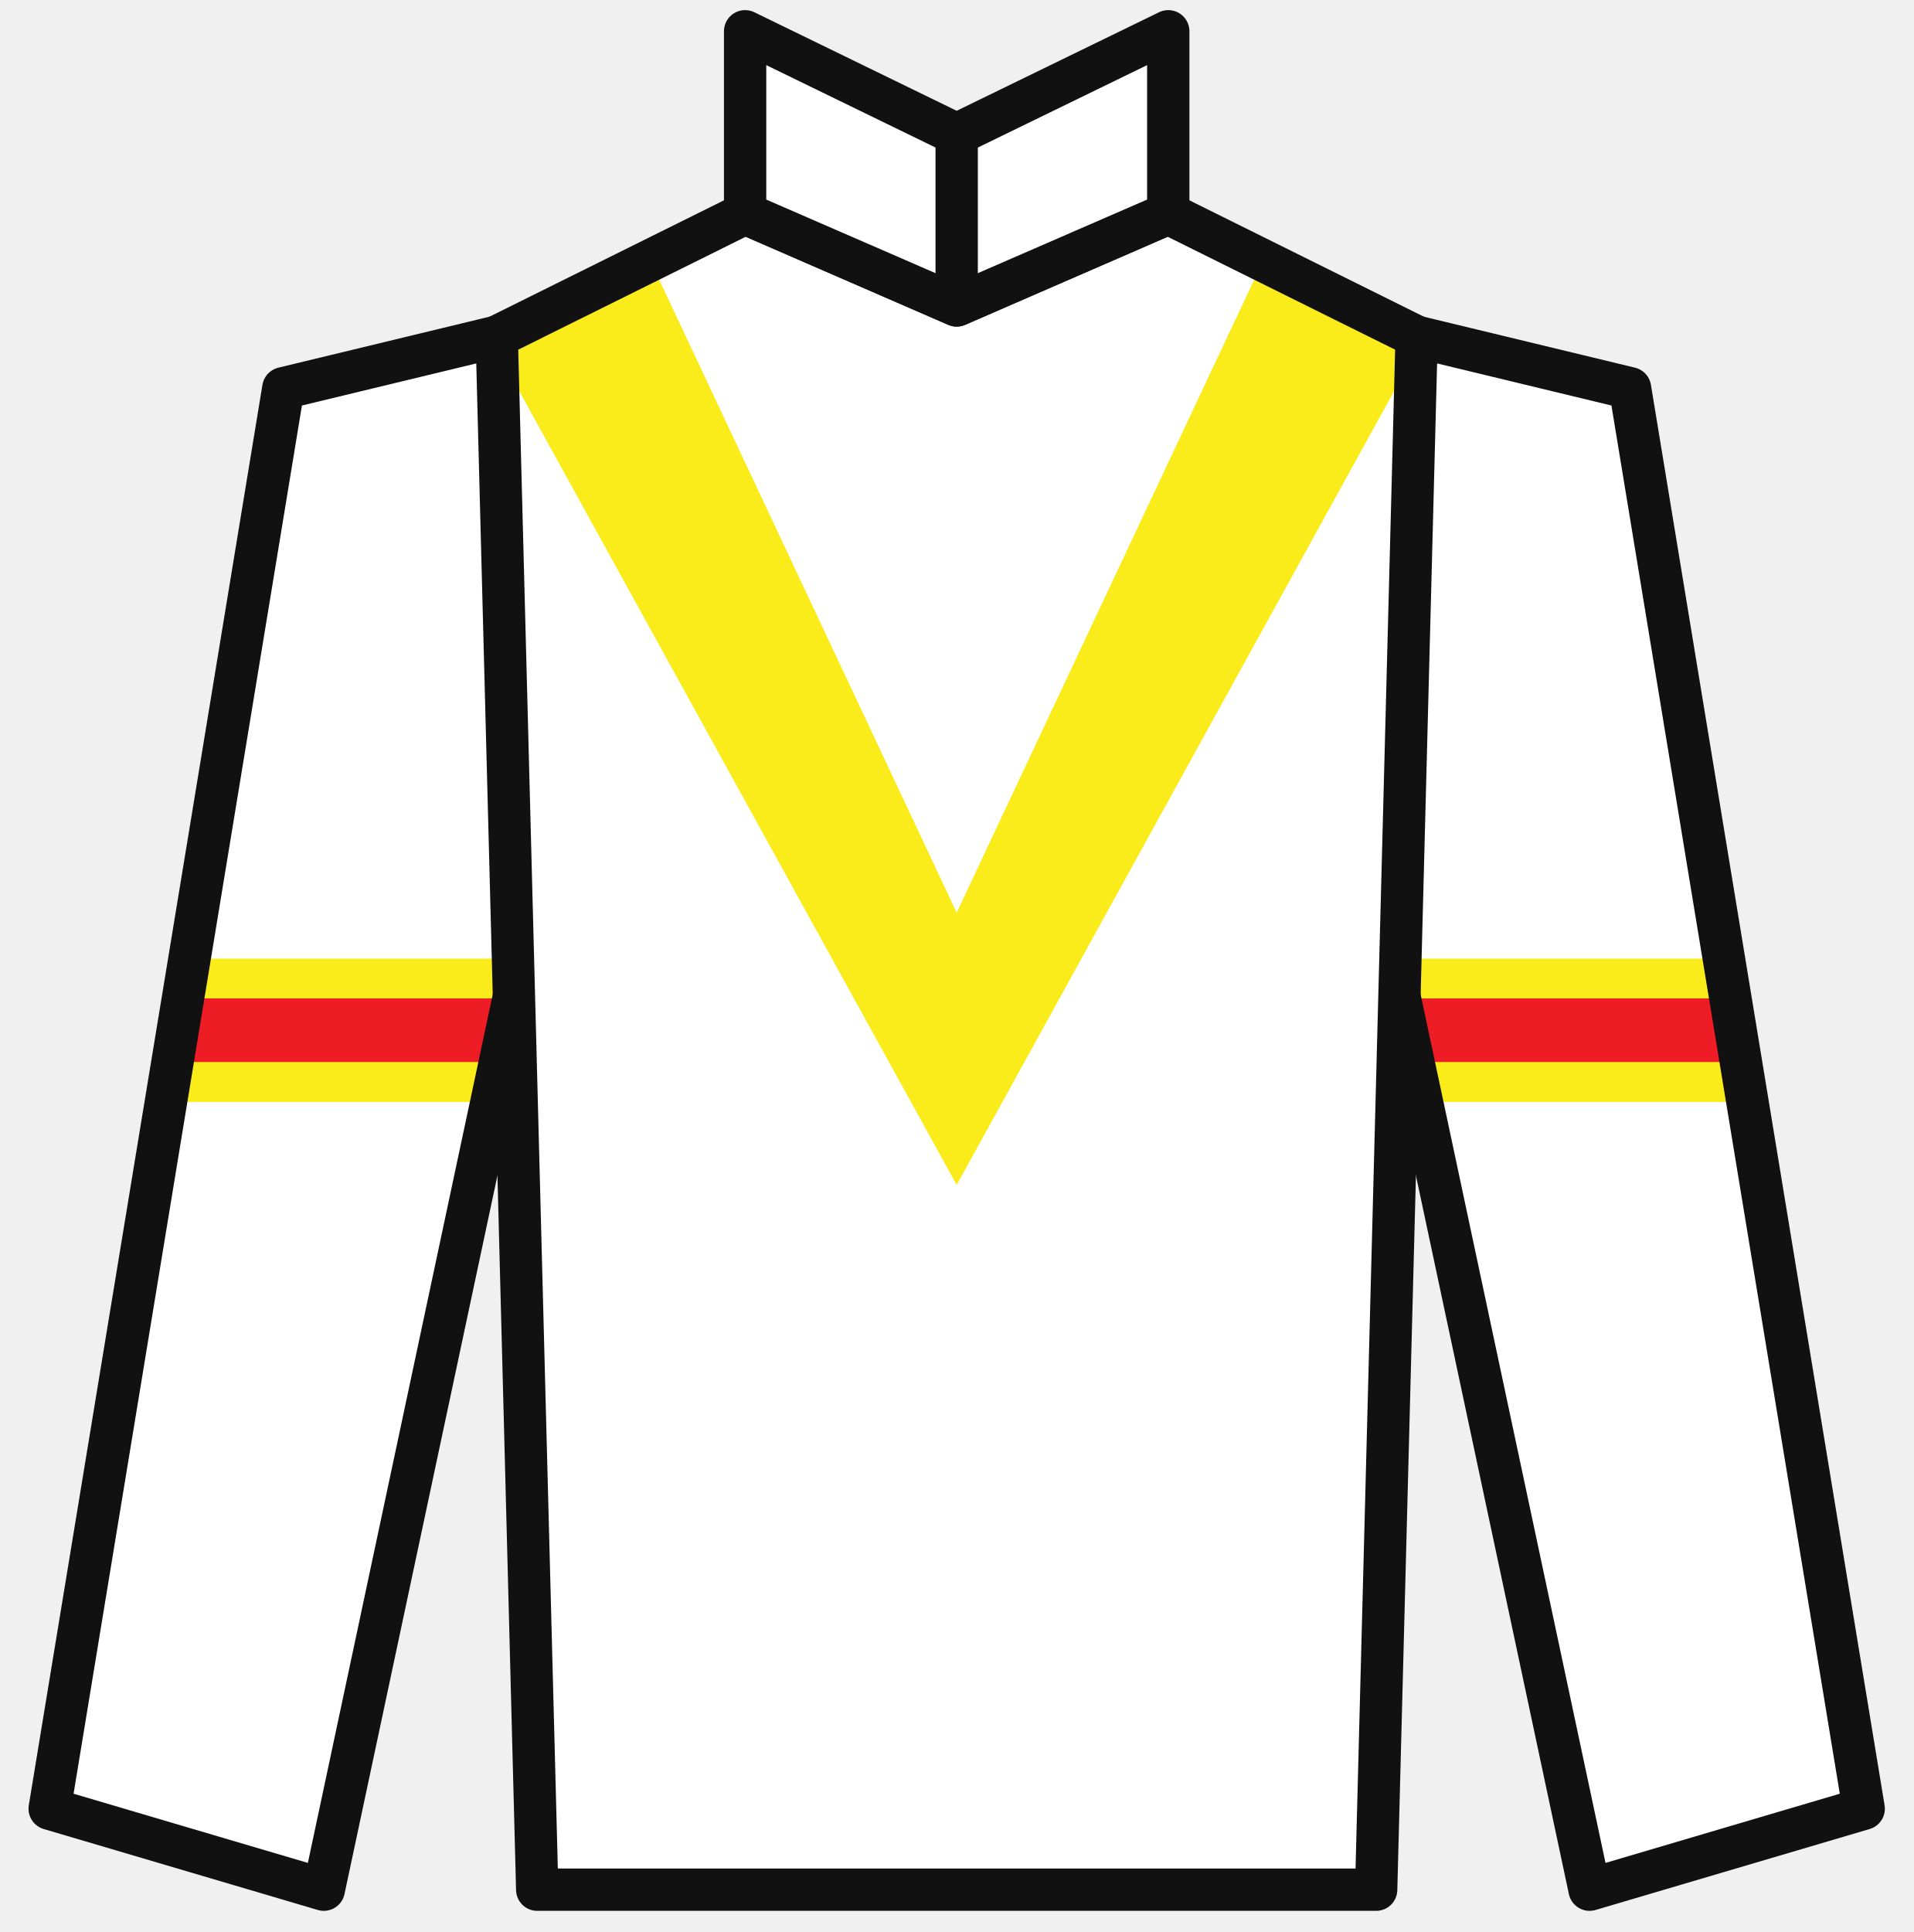
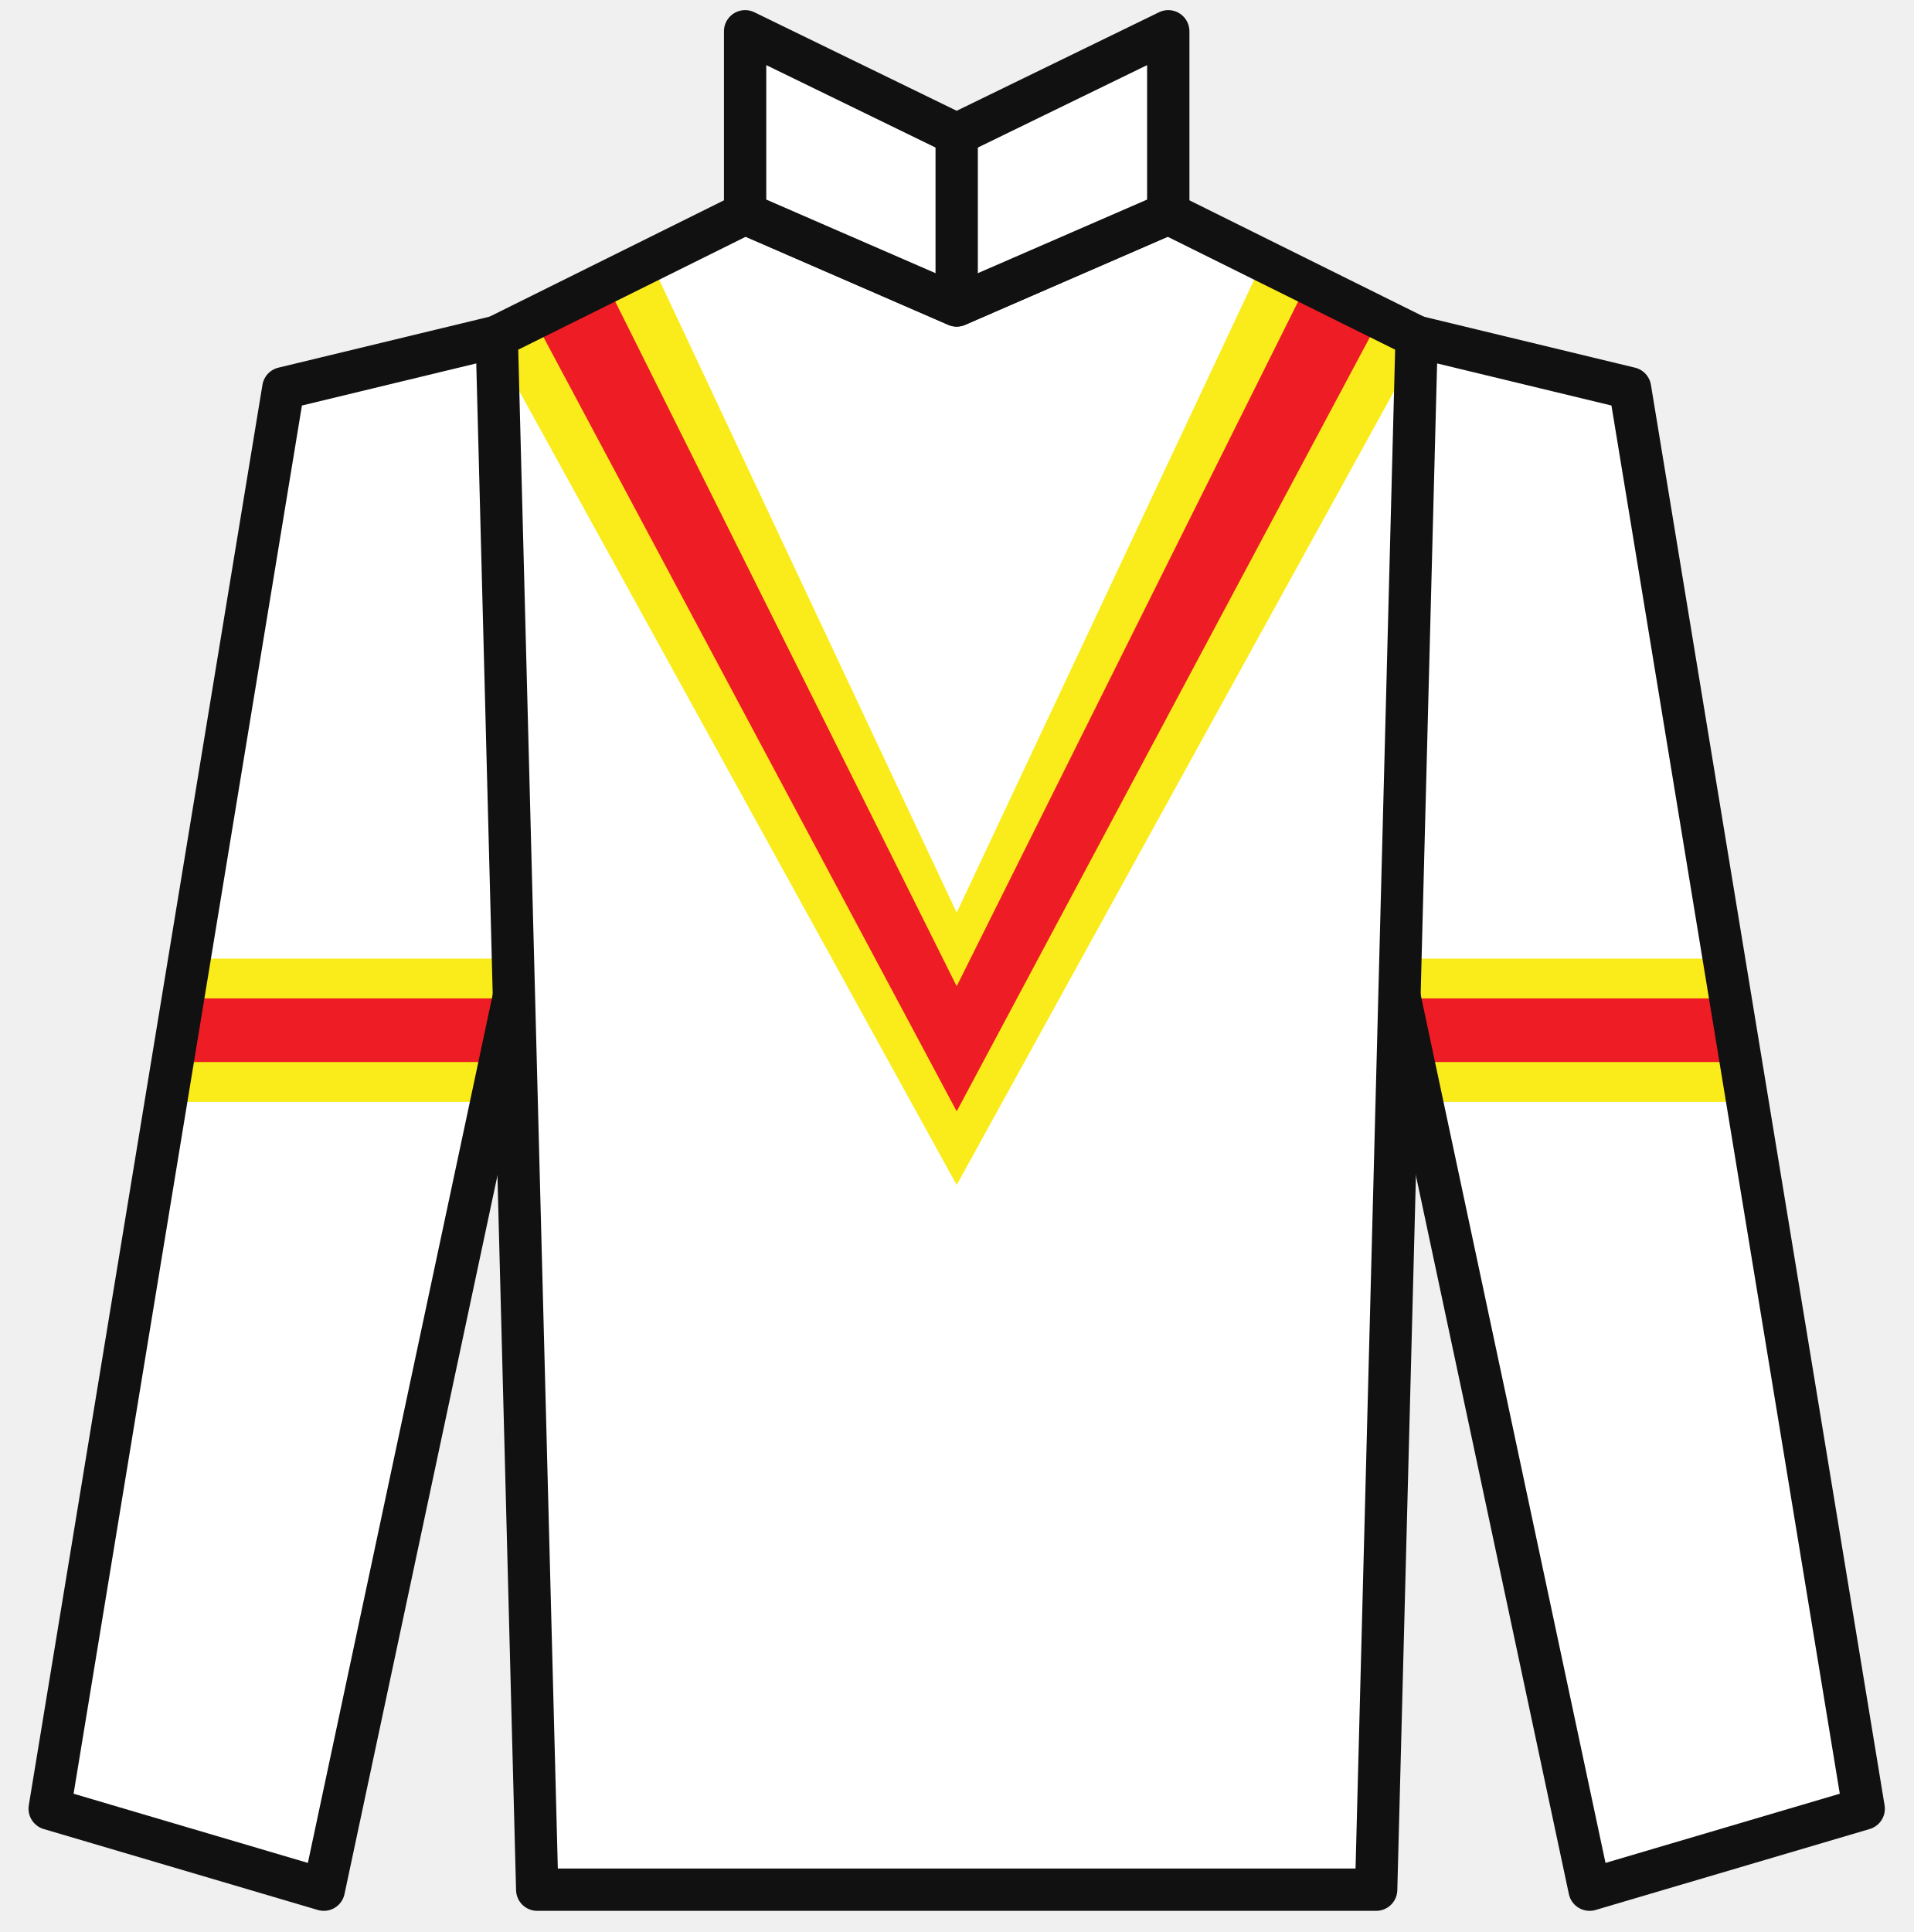
<svg xmlns="http://www.w3.org/2000/svg" class="trikot" viewBox="-1.5 -0.5 104 105" aria-hidden="true">
  <clipPath id="d32627043al">
    <path d="M25.5,17.8 L13.9,20.6 L1.2,97.8 L16.1,102.2 L27,51 Z" />
  </clipPath>
  <g clip-path="url(#d32627043al)">
    <rect x="0" y="17" width="28" height="86.5" fill="#FFFFFF" />
    <rect x="0" y="51.6" width="28" height="7.79" fill="#FAEC1A" />
    <rect x="0" y="53.76" width="28" height="3.46" fill="#EE1C25" />
  </g>
  <path d="M25.5,17.8 L13.9,20.6 L1.2,97.8 L16.1,102.2 L27,51 Z" fill="none" stroke="#111111" stroke-width="2.3" stroke-linejoin="round" />
  <clipPath id="d32627043ar">
    <path d="M75.5,17.8 L87.1,20.6 L99.8,97.8 L84.9,102.2 L74,51 Z" />
  </clipPath>
  <g clip-path="url(#d32627043ar)">
    <rect x="73" y="17" width="28" height="86.5" fill="#FFFFFF" />
    <rect x="73" y="51.6" width="28" height="7.79" fill="#FAEC1A" />
    <rect x="73" y="53.76" width="28" height="3.46" fill="#EE1C25" />
  </g>
  <path d="M75.5,17.8 L87.1,20.6 L99.8,97.8 L84.9,102.2 L74,51 Z" fill="none" stroke="#111111" stroke-width="2.3" stroke-linejoin="round" />
  <clipPath id="d32627043k">
    <path d="M25.5,17.8 L39,11.1 L50.5,16.1 L62,11.1 L75.5,17.8 L73.3,102.2 L27.7,102.2 Z" />
  </clipPath>
  <g clip-path="url(#d32627043k)">
    <rect x="25" y="10" width="51" height="93" fill="#FFFFFF" />
    <polygon points="23.0,14.0 34.0,14.0 50.5,49.1 67.0,14.0 78.0,14.0 50.5,63.9" fill="#FAEC1A" />
+     <polygon points="26.0,14.0 31.0,14.0 50.5,53.1 70.0,14.0 75.0,14.0 50.5,59.9" fill="#EE1C25" />
  </g>
  <path d="M25.5,17.8 L39,11.1 L50.5,16.1 L62,11.1 L75.5,17.8 L73.3,102.2 L27.7,102.2 Z" fill="none" stroke="#111111" stroke-width="2.3" stroke-linejoin="round" />
  <path d="M39,1.2 L50.5,6.8 L62,1.2 L62,11.1 L50.5,16.1 L39,11.1 Z" fill="#FFFFFF" stroke="#111111" stroke-width="2.3" stroke-linejoin="round" />
  <path d="M50.5,6.8 L50.5,16.1" fill="none" stroke="#111111" stroke-width="2.3" />
</svg>
